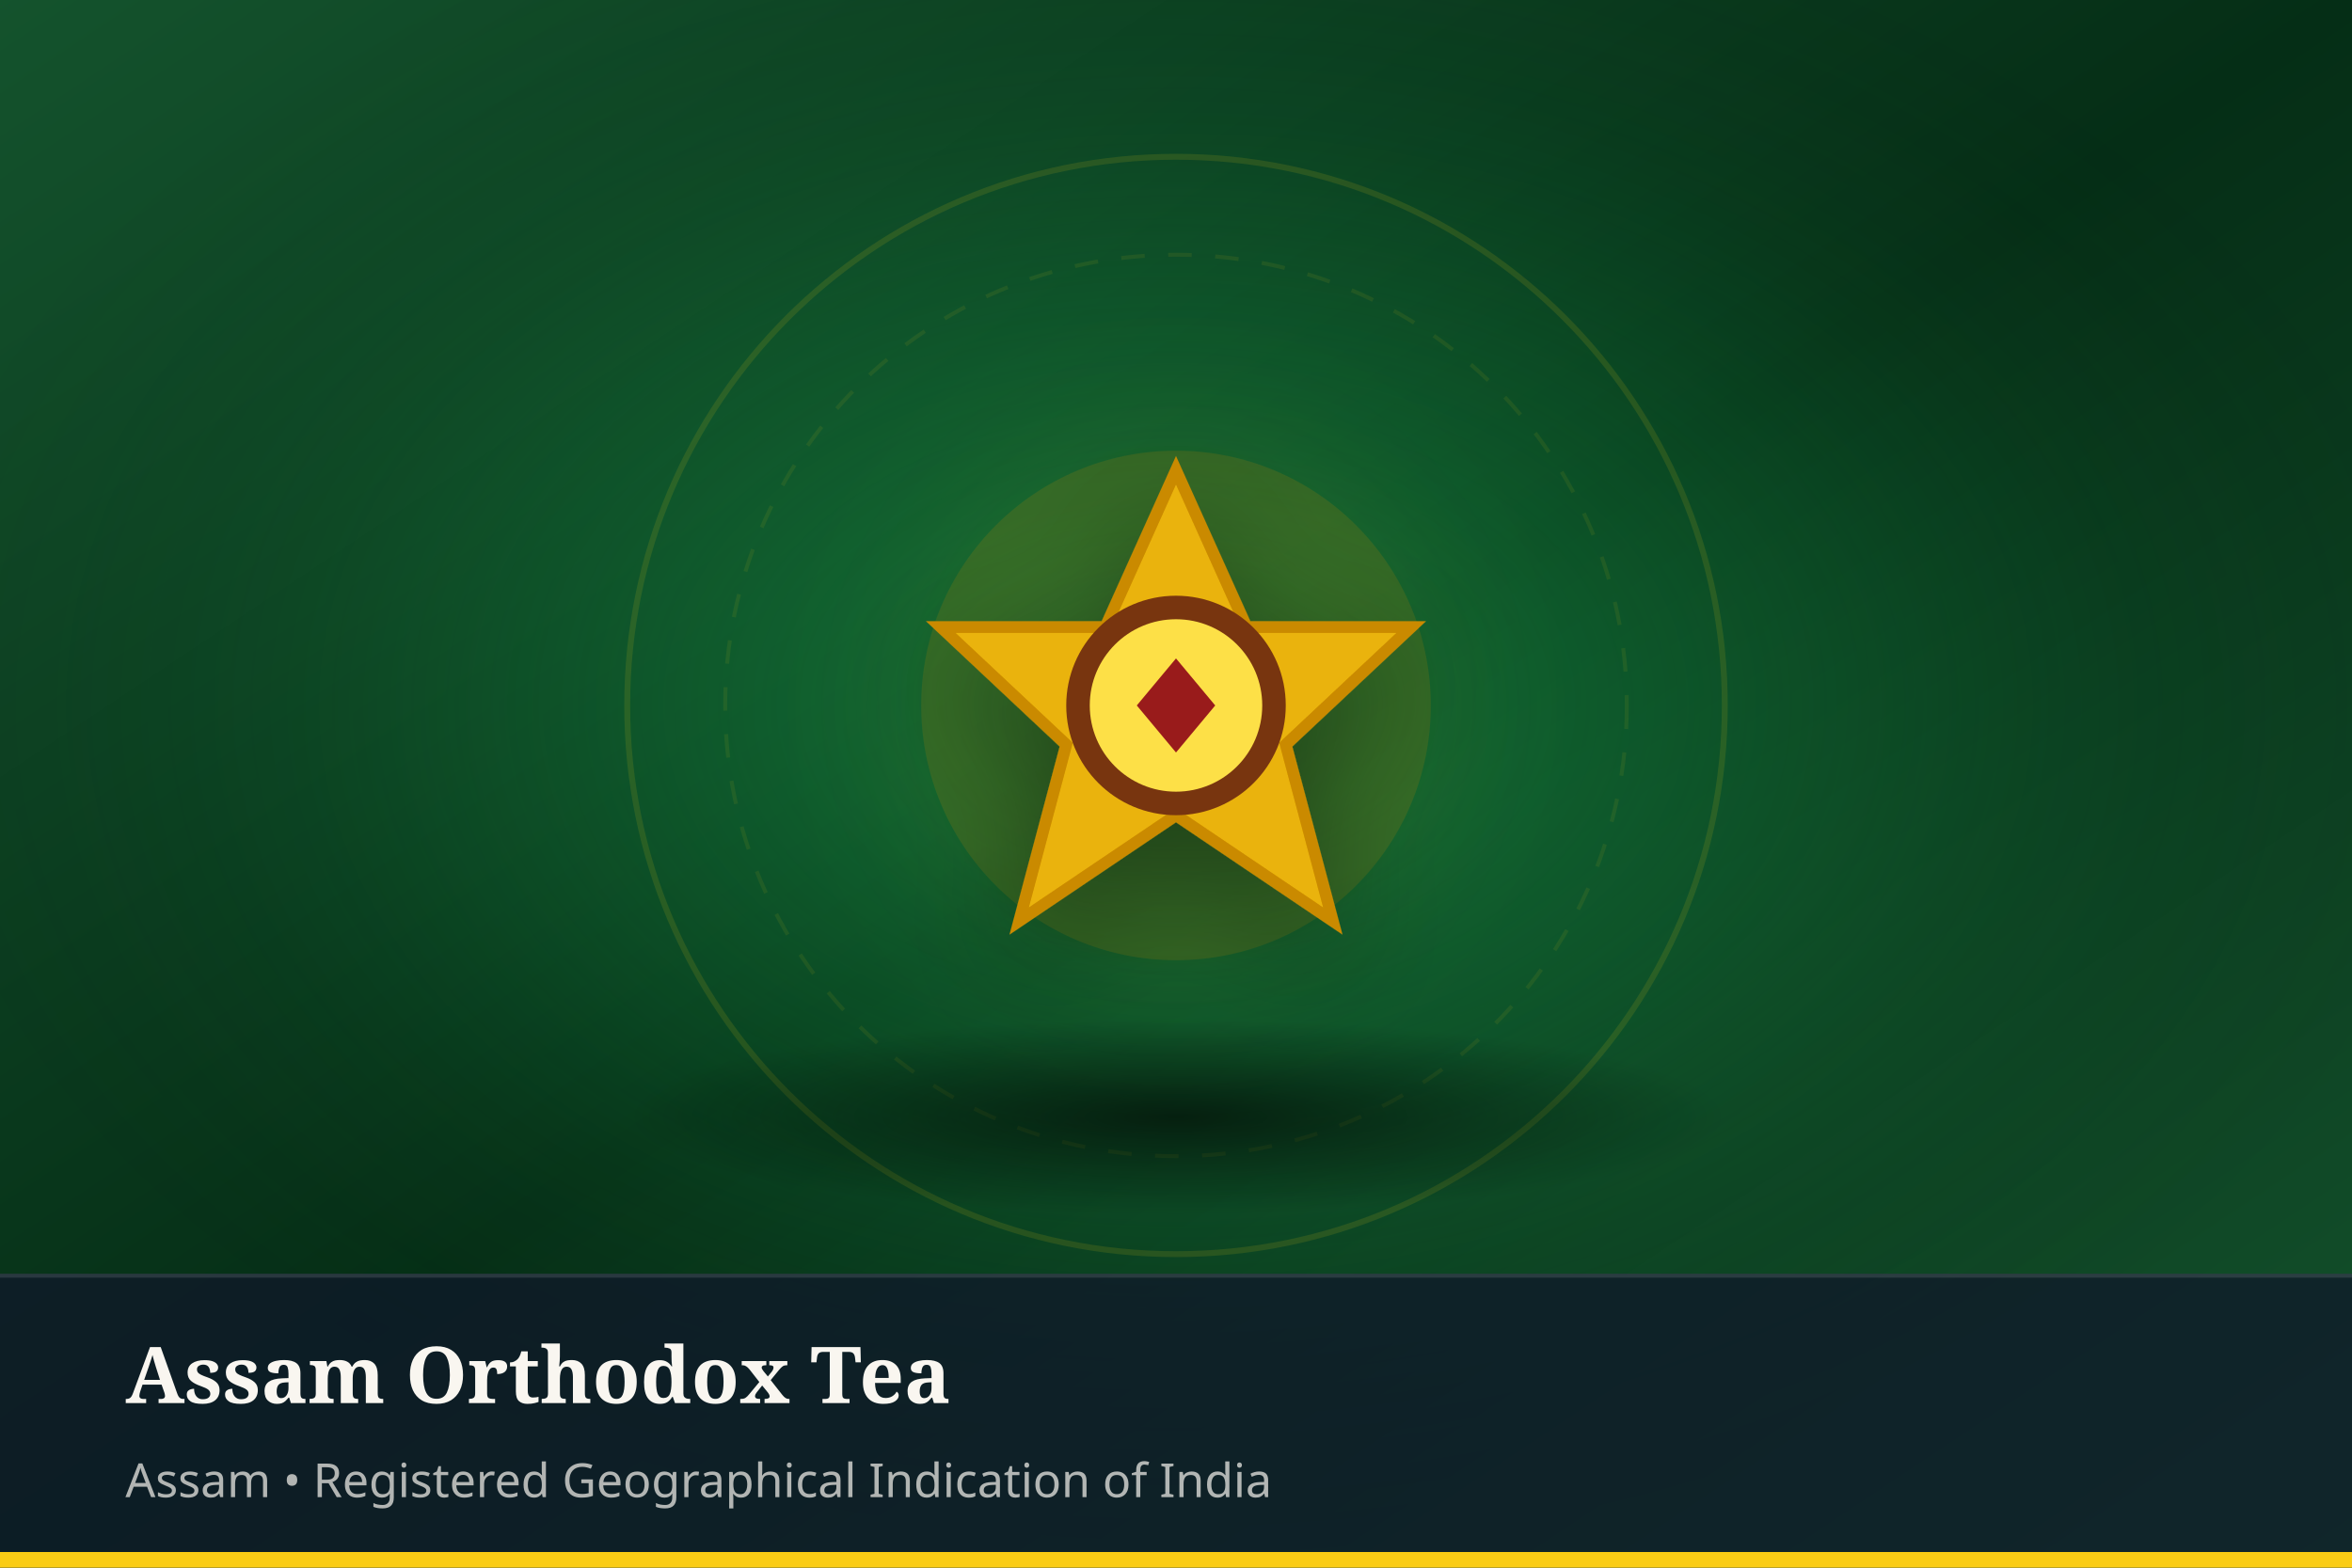
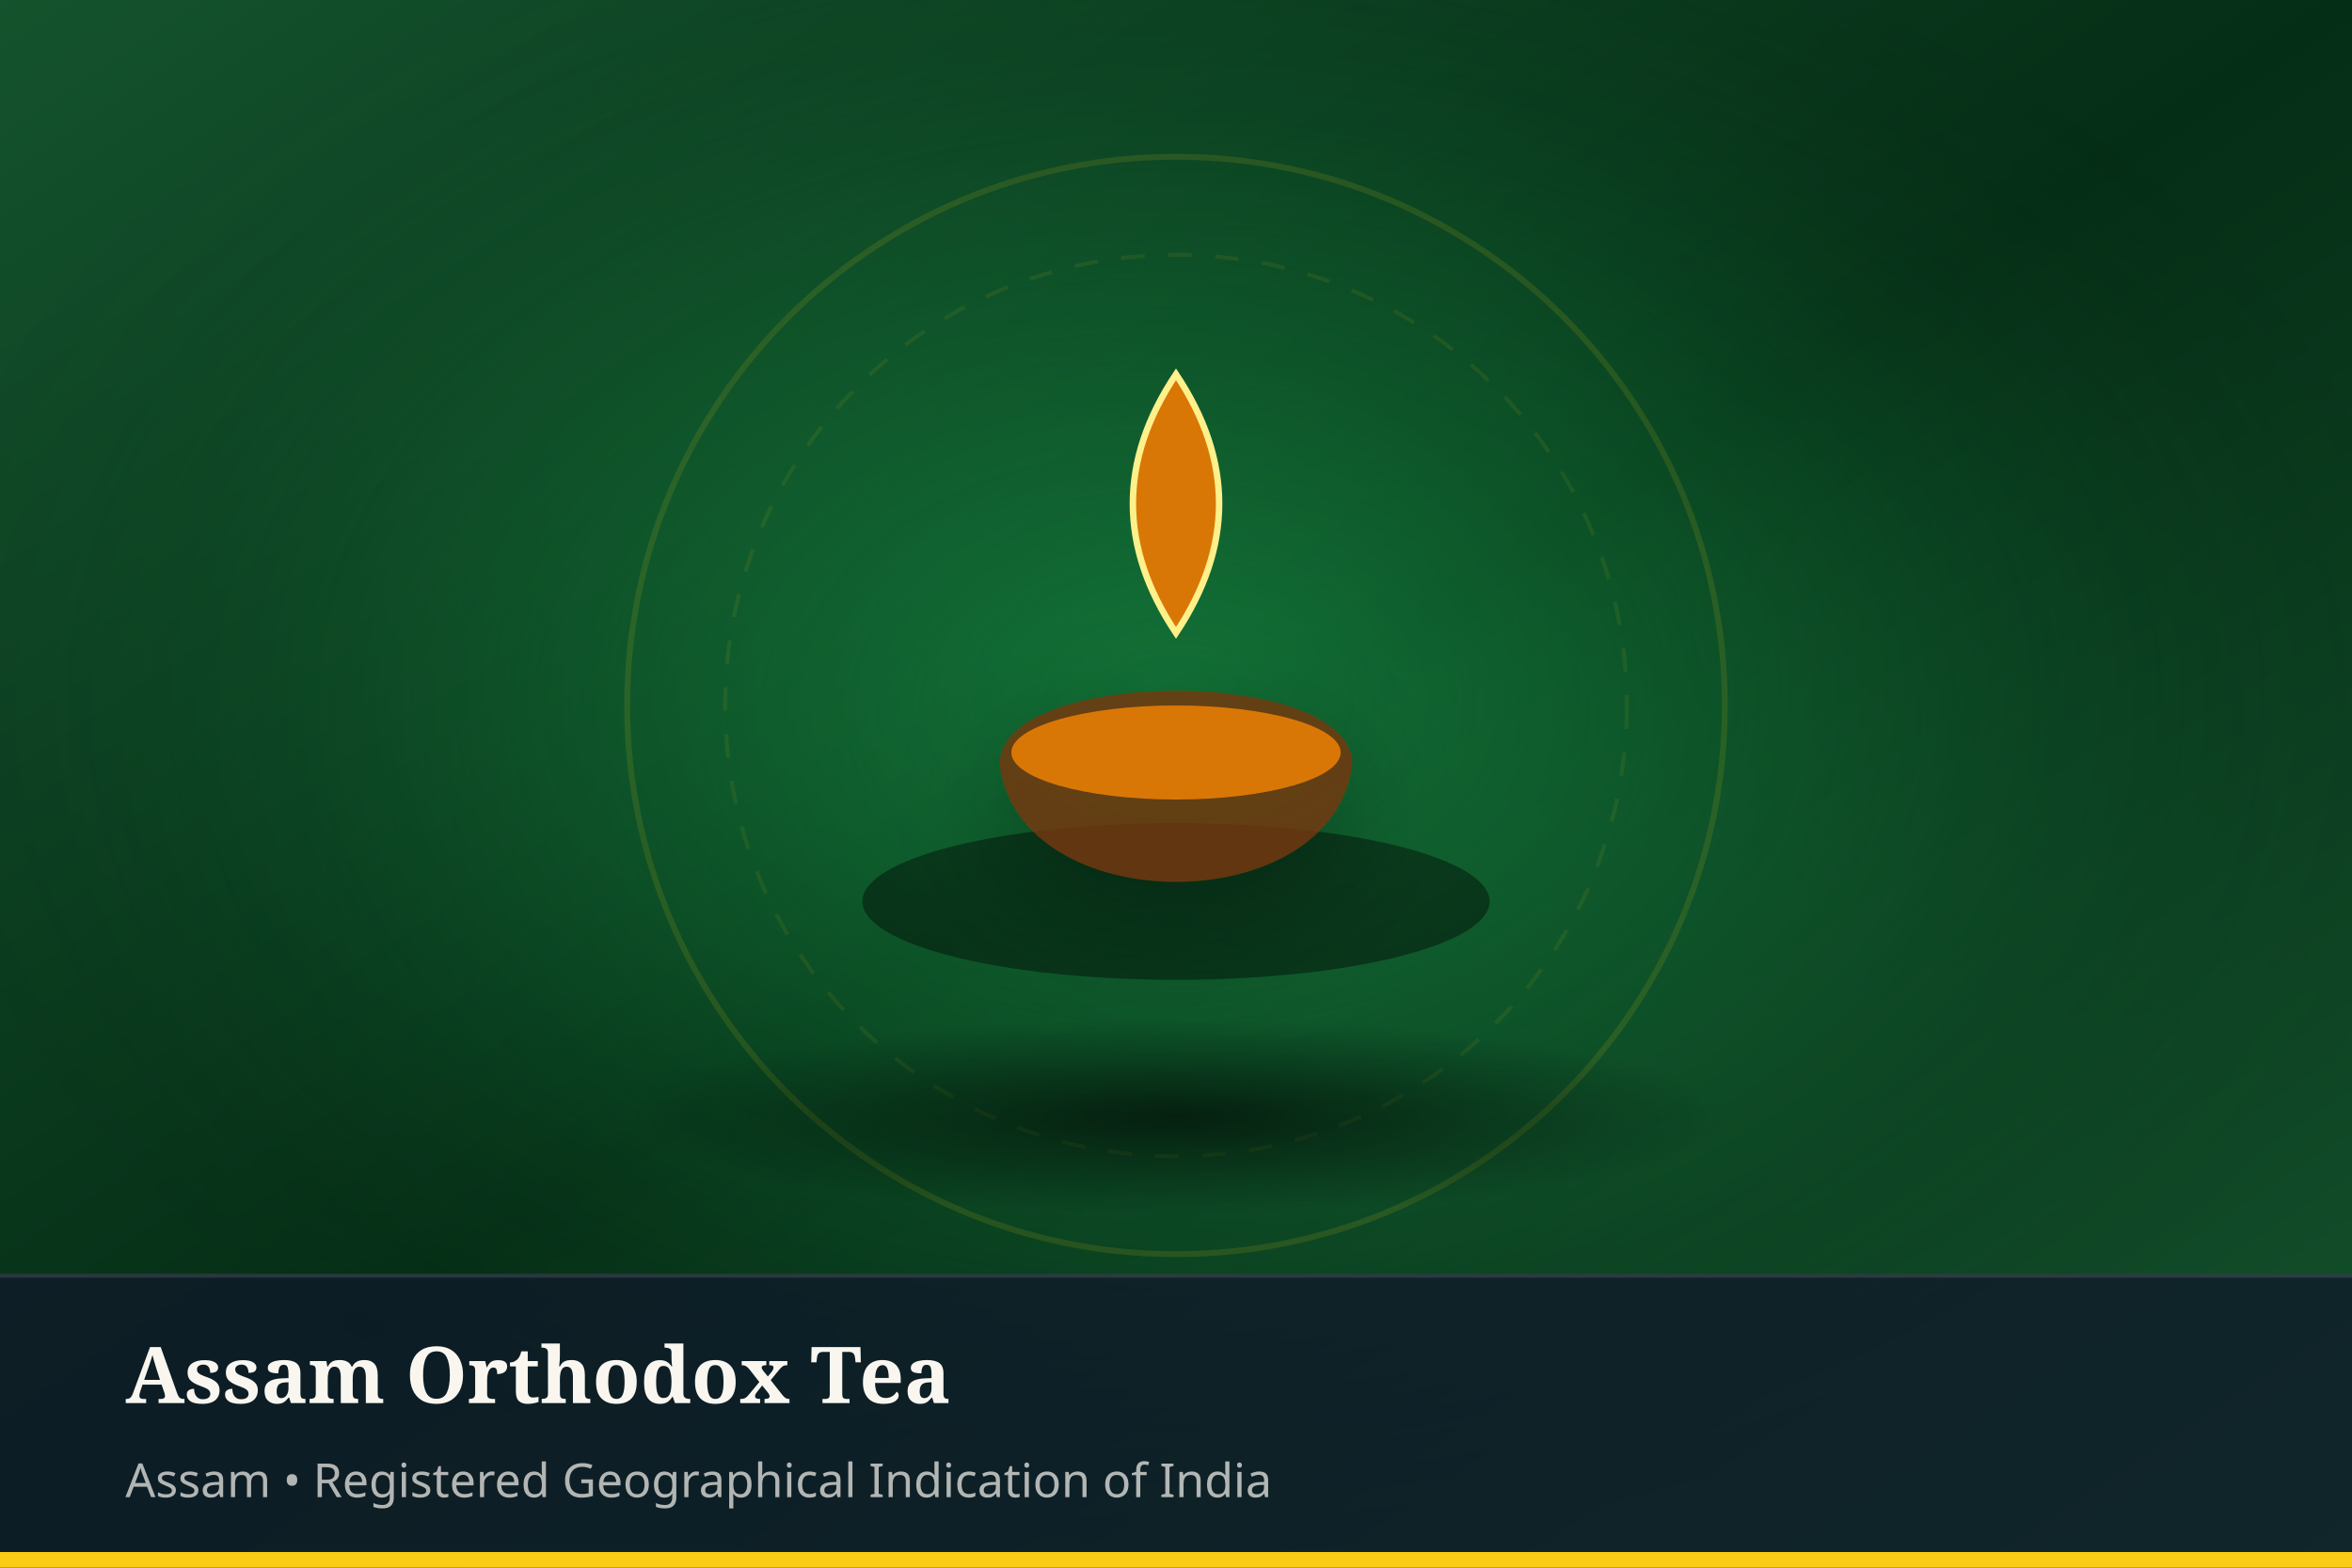
<svg xmlns="http://www.w3.org/2000/svg" width="600" height="400" viewBox="0 0 600 400">
  <defs>
    <linearGradient id="bgGrad_assam-orthodox-tea" x1="0%" y1="0%" x2="100%" y2="100%">
      <stop offset="0%" stop-color="#14532D" />
      <stop offset="50%" stop-color="#052E16" />
      <stop offset="100%" stop-color="#14532D" />
    </linearGradient>
    <radialGradient id="spotlight_assam-orthodox-tea" cx="50%" cy="45%" r="55%">
      <stop offset="0%" stop-color="#22C55E" stop-opacity="0.45" />
      <stop offset="60%" stop-color="#22C55E" stop-opacity="0.1" />
      <stop offset="100%" stop-color="#000000" stop-opacity="0" />
    </radialGradient>
    <radialGradient id="floorShadow_assam-orthodox-tea" cx="50%" cy="50%" r="50%">
      <stop offset="0%" stop-color="rgba(0,0,0,0.6)" />
      <stop offset="100%" stop-color="rgba(0,0,0,0)" />
    </radialGradient>
  </defs>
  <rect width="100%" height="100%" fill="url(#bgGrad_assam-orthodox-tea)" />
  <rect width="100%" height="100%" fill="url(#spotlight_assam-orthodox-tea)" />
  <circle cx="300" cy="180" r="140" fill="none" stroke="#FACC15" stroke-opacity="0.12" stroke-width="1.5" />
  <circle cx="300" cy="180" r="115" fill="none" stroke="#FACC15" stroke-opacity="0.08" stroke-width="1" stroke-dasharray="6,6" />
  <ellipse cx="300" cy="285" rx="140" ry="25" fill="url(#floorShadow_assam-orthodox-tea)" />
  <g transform="translate(300, 180)">
-     <circle cx="0" cy="0" r="65" fill="#CA8A04" opacity="0.2" filter="drop-shadow(0 0 20px rgba(234,179,8,0.4))" />
-     <polygon points="0,-60 18,-20 60,-20 28,10 40,55 0,28 -40,55 -28,10 -60,-20 -18,-20" fill="#EAB308" stroke="#CA8A04" stroke-width="3" filter="drop-shadow(0 10px 15px rgba(0,0,0,0.4))" />
-     <circle cx="0" cy="0" r="28" fill="#78350F" />
-     <circle cx="0" cy="0" r="22" fill="#FDE047" />
-     <path d="M-10,0 L0,-12 L10,0 L0,12 Z" fill="#991B1B" />
+     <ellipse cx="0" cy="50" rx="80" ry="20" fill="rgba(0,0,0,0.4)" />
+     <path d="M-45,15 C-40,55 40,55 45,15 C45,-10 -45,-10 -45,15 Z" fill="#78350F" opacity="0.8" filter="drop-shadow(0 10px 15px rgba(0,0,0,0.4))" />
+     <ellipse cx="0" cy="12" rx="42" ry="12" fill="#D97706" />
+     <g transform="translate(0, -35) scale(1.1)">
+       <path d="M0,15 Q-20,-15 0,-45 Q20,-15 0,15 Z" fill="#D97706" stroke="#FEF08A" stroke-width="1.5" />
+     </g>
  </g>
  <rect x="0" y="325" width="600" height="75" fill="rgba(15, 23, 42, 0.75)" />
  <rect x="0" y="325" width="600" height="1" fill="rgba(255, 255, 255, 0.12)" />
  <text x="32" y="358" fill="#F9F6F0" font-family="'Playfair Display', Georgia, serif" font-size="20" font-weight="700">
    Assam Orthodox Tea
  </text>
  <text x="32" y="382" fill="rgba(249, 246, 240, 0.7)" font-family="'Plus Jakarta Sans', sans-serif" font-size="12" font-weight="500">
    Assam • Registered Geographical Indication of India
  </text>
  <rect x="0" y="396" width="600" height="4" fill="#FACC15" />
</svg>
